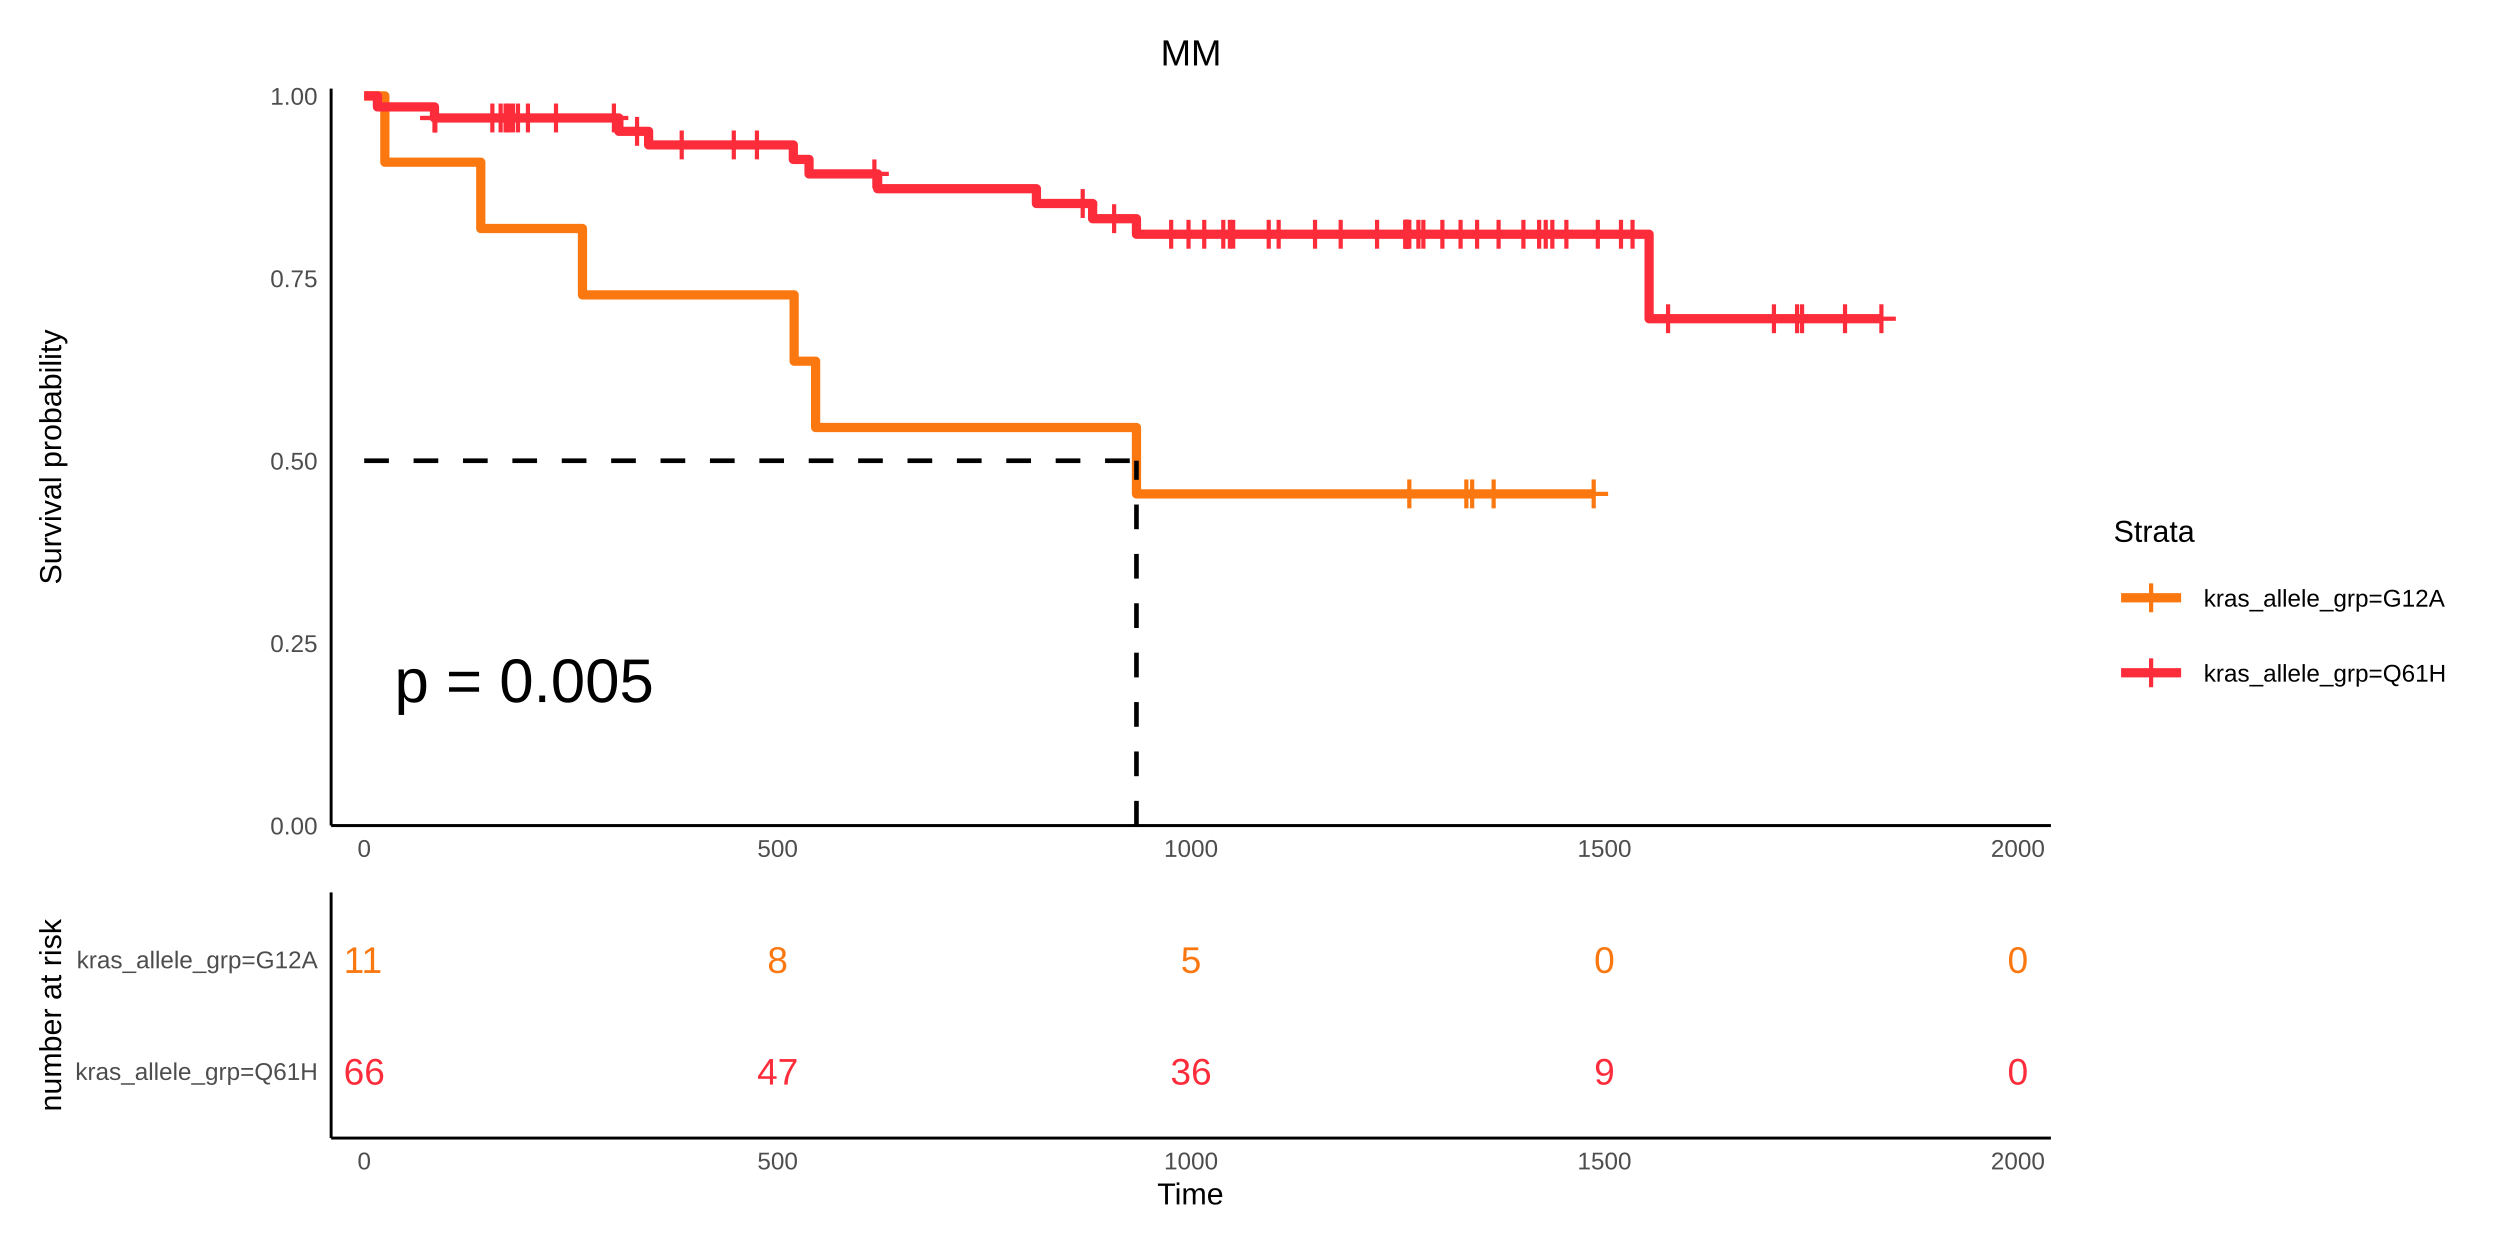
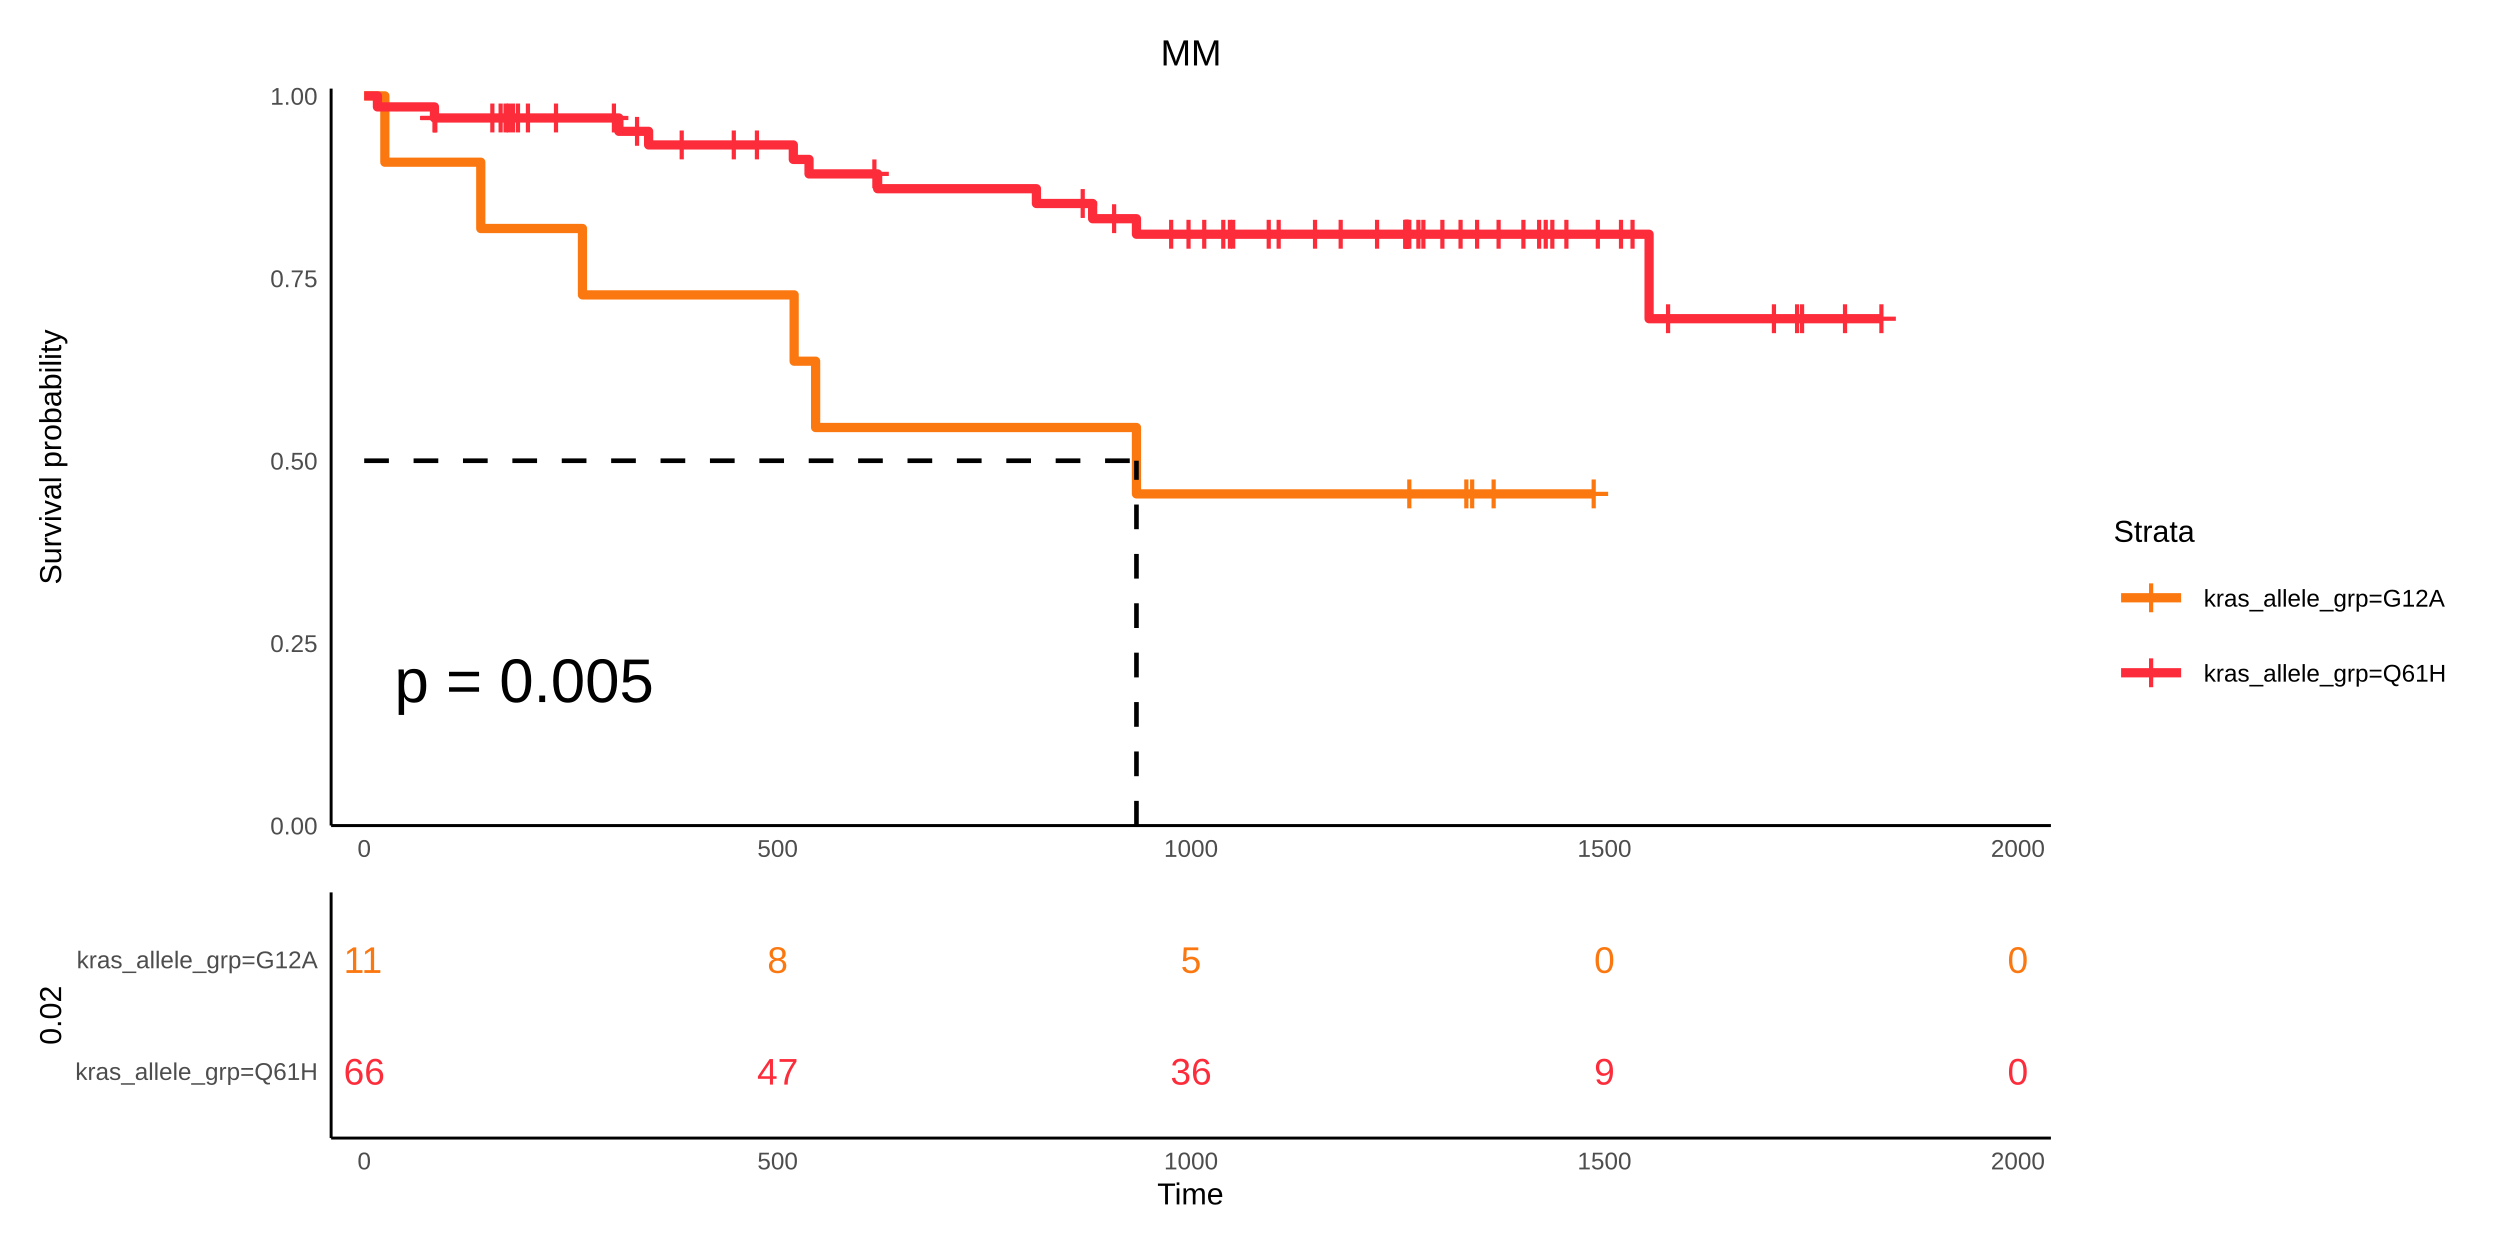
<svg xmlns="http://www.w3.org/2000/svg" viewBox="0 0 576.00 288.00">
  <defs>
    <style type="text/css">
    line, polyline, polygon, path, rect, circle {
      fill: none;
      stroke: #000000;
      stroke-linecap: round;
      stroke-linejoin: round;
      stroke-miterlimit: 10.00;
    }
  </style>
  </defs>
  <rect width="100%" height="100%" style="stroke: none; fill: #FFFFFF;" />
  <rect x="0.00" y="0.00" width="576.00" height="288.00" style="stroke-width: 1.07; stroke: #FFFFFF; fill: #FFFFFF;" />
  <defs>
    <clipPath id="cpNS40OHw1NzAuNTJ8MjAyLjEzfDUuNDg=">
      <rect x="5.48" y="5.48" width="565.04" height="196.65" />
    </clipPath>
  </defs>
  <rect x="5.48" y="5.48" width="565.04" height="196.65" style="stroke-width: 0.68; stroke: #FFFFFF; fill: #FFFFFF;" clip-path="url(#cpNS40OHw1NzAuNTJ8MjAyLjEzfDUuNDg=)" />
  <defs>
    <clipPath id="cpMC4wMHw1NzYuMDB8Mjg4LjAwfDAuMDA=">
      <rect x="0.00" y="0.00" width="576.00" height="288.00" />
    </clipPath>
  </defs>
  <defs>
    <clipPath id="cpNzYuMjl8NDcyLjUzfDE5MC4yMXwyMC40MQ==">
      <rect x="76.29" y="20.41" width="396.24" height="169.80" />
    </clipPath>
  </defs>
  <rect x="76.29" y="20.41" width="396.24" height="169.80" style="stroke-width: 0.68; stroke: none; fill: #FFFFFF;" clip-path="url(#cpNzYuMjl8NDcyLjUzfDE5MC4yMXwyMC40MQ==)" />
  <polyline points="83.91,22.09 88.67,22.09 88.67,37.37 110.77,37.37 110.77,52.65 134.20,52.65 134.20,67.94 182.97,67.94 182.97,83.22 187.92,83.22 187.92,98.50 261.84,98.50 261.84,113.79 324.70,113.79 324.70,113.79 337.85,113.79 337.85,113.79 339.18,113.79 339.18,113.79 344.13,113.79 344.13,113.79 367.18,113.79 367.18,113.79 " style="stroke-width: 2.13; stroke: #FB7810; stroke-linecap: butt;" clip-path="url(#cpNzYuMjl8NDcyLjUzfDE5MC4yMXwyMC40MQ==)" />
  <polyline points="83.91,22.09 86.96,22.09 86.96,24.63 100.10,24.63 100.10,27.18 100.30,27.18 100.30,27.18 113.44,27.18 113.44,27.18 115.34,27.18 115.34,27.18 116.49,27.18 116.49,27.18 117.25,27.18 117.25,27.18 118.20,27.18 118.20,27.18 119.35,27.18 119.35,27.18 121.63,27.18 121.63,27.18 128.11,27.18 128.11,27.18 141.44,27.18 141.44,27.18 142.59,27.18 142.59,30.26 146.78,30.26 146.78,30.26 149.44,30.26 149.44,33.39 157.06,33.39 157.06,33.39 169.07,33.39 169.07,33.39 174.40,33.39 174.40,33.39 182.78,33.39 182.78,36.73 186.40,36.73 186.40,40.07 201.45,40.07 201.45,40.07 202.21,40.07 202.21,43.48 238.79,43.48 238.79,46.89 249.46,46.89 249.46,46.89 251.74,46.89 251.74,50.39 256.69,50.39 256.69,50.39 261.84,50.39 261.84,53.97 269.84,53.97 269.84,53.97 273.84,53.97 273.84,53.97 277.46,53.97 277.46,53.97 281.84,53.97 281.84,53.97 283.36,53.97 283.36,53.97 284.13,53.97 284.13,53.97 292.32,53.97 292.32,53.97 294.60,53.97 294.60,53.97 302.99,53.97 302.99,53.97 308.89,53.97 308.89,53.97 317.27,53.97 317.27,53.97 323.75,53.97 323.75,53.97 323.94,53.97 323.94,53.97 324.13,53.97 324.13,53.97 324.32,53.97 324.32,53.97 324.70,53.97 324.70,53.97 326.80,53.97 326.80,53.97 327.94,53.97 327.94,53.97 332.32,53.97 332.32,53.97 336.51,53.97 336.51,53.97 340.32,53.97 340.32,53.97 345.28,53.97 345.28,53.97 350.99,53.97 350.99,53.97 354.61,53.97 354.61,53.97 356.14,53.97 356.14,53.97 357.66,53.97 357.66,53.97 360.90,53.97 360.90,53.97 368.14,53.97 368.14,53.97 373.47,53.97 373.47,53.97 376.14,53.97 376.14,53.97 379.95,53.97 379.95,73.43 384.33,73.43 384.33,73.43 408.71,73.43 408.71,73.43 414.05,73.43 414.05,73.43 415.19,73.43 415.19,73.43 425.10,73.43 425.10,73.43 433.48,73.43 433.48,73.43 " style="stroke-width: 2.13; stroke: #FD2C3B; stroke-linecap: butt;" clip-path="url(#cpNzYuMjl8NDcyLjUzfDE5MC4yMXwyMC40MQ==)" />
  <g clip-path="url(#cpNzYuMjl8NDcyLjUzfDE5MC4yMXwyMC40MQ==)">
    <text x="320.69" y="116.98" style="font-size: 13.75px; fill: #FB7810; font-family: Nimbus Sans L;" textLength="8.03px" lengthAdjust="spacingAndGlyphs">+</text>
  </g>
  <g clip-path="url(#cpNzYuMjl8NDcyLjUzfDE5MC4yMXwyMC40MQ==)">
    <text x="333.83" y="116.98" style="font-size: 13.75px; fill: #FB7810; font-family: Nimbus Sans L;" textLength="8.03px" lengthAdjust="spacingAndGlyphs">+</text>
  </g>
  <g clip-path="url(#cpNzYuMjl8NDcyLjUzfDE5MC4yMXwyMC40MQ==)">
    <text x="335.17" y="116.98" style="font-size: 13.75px; fill: #FB7810; font-family: Nimbus Sans L;" textLength="8.03px" lengthAdjust="spacingAndGlyphs">+</text>
  </g>
  <g clip-path="url(#cpNzYuMjl8NDcyLjUzfDE5MC4yMXwyMC40MQ==)">
    <text x="340.12" y="116.98" style="font-size: 13.75px; fill: #FB7810; font-family: Nimbus Sans L;" textLength="8.03px" lengthAdjust="spacingAndGlyphs">+</text>
  </g>
  <g clip-path="url(#cpNzYuMjl8NDcyLjUzfDE5MC4yMXwyMC40MQ==)">
    <text x="363.17" y="116.98" style="font-size: 13.75px; fill: #FB7810; font-family: Nimbus Sans L;" textLength="8.03px" lengthAdjust="spacingAndGlyphs">+</text>
  </g>
  <g clip-path="url(#cpNzYuMjl8NDcyLjUzfDE5MC4yMXwyMC40MQ==)">
    <text x="96.09" y="30.37" style="font-size: 13.75px; fill: #FD2C3B; font-family: Nimbus Sans L;" textLength="8.03px" lengthAdjust="spacingAndGlyphs">+</text>
  </g>
  <g clip-path="url(#cpNzYuMjl8NDcyLjUzfDE5MC4yMXwyMC40MQ==)">
    <text x="96.28" y="30.37" style="font-size: 13.75px; fill: #FD2C3B; font-family: Nimbus Sans L;" textLength="8.03px" lengthAdjust="spacingAndGlyphs">+</text>
  </g>
  <g clip-path="url(#cpNzYuMjl8NDcyLjUzfDE5MC4yMXwyMC40MQ==)">
    <text x="109.42" y="30.37" style="font-size: 13.75px; fill: #FD2C3B; font-family: Nimbus Sans L;" textLength="8.03px" lengthAdjust="spacingAndGlyphs">+</text>
  </g>
  <g clip-path="url(#cpNzYuMjl8NDcyLjUzfDE5MC4yMXwyMC40MQ==)">
    <text x="111.33" y="30.37" style="font-size: 13.75px; fill: #FD2C3B; font-family: Nimbus Sans L;" textLength="8.03px" lengthAdjust="spacingAndGlyphs">+</text>
  </g>
  <g clip-path="url(#cpNzYuMjl8NDcyLjUzfDE5MC4yMXwyMC40MQ==)">
    <text x="112.47" y="30.37" style="font-size: 13.75px; fill: #FD2C3B; font-family: Nimbus Sans L;" textLength="8.03px" lengthAdjust="spacingAndGlyphs">+</text>
  </g>
  <g clip-path="url(#cpNzYuMjl8NDcyLjUzfDE5MC4yMXwyMC40MQ==)">
    <text x="113.23" y="30.37" style="font-size: 13.75px; fill: #FD2C3B; font-family: Nimbus Sans L;" textLength="8.03px" lengthAdjust="spacingAndGlyphs">+</text>
  </g>
  <g clip-path="url(#cpNzYuMjl8NDcyLjUzfDE5MC4yMXwyMC40MQ==)">
    <text x="114.19" y="30.37" style="font-size: 13.75px; fill: #FD2C3B; font-family: Nimbus Sans L;" textLength="8.03px" lengthAdjust="spacingAndGlyphs">+</text>
  </g>
  <g clip-path="url(#cpNzYuMjl8NDcyLjUzfDE5MC4yMXwyMC40MQ==)">
    <text x="115.33" y="30.37" style="font-size: 13.75px; fill: #FD2C3B; font-family: Nimbus Sans L;" textLength="8.03px" lengthAdjust="spacingAndGlyphs">+</text>
  </g>
  <g clip-path="url(#cpNzYuMjl8NDcyLjUzfDE5MC4yMXwyMC40MQ==)">
    <text x="117.62" y="30.37" style="font-size: 13.75px; fill: #FD2C3B; font-family: Nimbus Sans L;" textLength="8.03px" lengthAdjust="spacingAndGlyphs">+</text>
  </g>
  <g clip-path="url(#cpNzYuMjl8NDcyLjUzfDE5MC4yMXwyMC40MQ==)">
    <text x="124.09" y="30.37" style="font-size: 13.75px; fill: #FD2C3B; font-family: Nimbus Sans L;" textLength="8.03px" lengthAdjust="spacingAndGlyphs">+</text>
  </g>
  <g clip-path="url(#cpNzYuMjl8NDcyLjUzfDE5MC4yMXwyMC40MQ==)">
    <text x="137.43" y="30.37" style="font-size: 13.75px; fill: #FD2C3B; font-family: Nimbus Sans L;" textLength="8.03px" lengthAdjust="spacingAndGlyphs">+</text>
  </g>
  <g clip-path="url(#cpNzYuMjl8NDcyLjUzfDE5MC4yMXwyMC40MQ==)">
    <text x="142.76" y="33.45" style="font-size: 13.75px; fill: #FD2C3B; font-family: Nimbus Sans L;" textLength="8.03px" lengthAdjust="spacingAndGlyphs">+</text>
  </g>
  <g clip-path="url(#cpNzYuMjl8NDcyLjUzfDE5MC4yMXwyMC40MQ==)">
    <text x="153.05" y="36.58" style="font-size: 13.75px; fill: #FD2C3B; font-family: Nimbus Sans L;" textLength="8.03px" lengthAdjust="spacingAndGlyphs">+</text>
  </g>
  <g clip-path="url(#cpNzYuMjl8NDcyLjUzfDE5MC4yMXwyMC40MQ==)">
    <text x="165.05" y="36.58" style="font-size: 13.75px; fill: #FD2C3B; font-family: Nimbus Sans L;" textLength="8.03px" lengthAdjust="spacingAndGlyphs">+</text>
  </g>
  <g clip-path="url(#cpNzYuMjl8NDcyLjUzfDE5MC4yMXwyMC40MQ==)">
    <text x="170.38" y="36.58" style="font-size: 13.75px; fill: #FD2C3B; font-family: Nimbus Sans L;" textLength="8.03px" lengthAdjust="spacingAndGlyphs">+</text>
  </g>
  <g clip-path="url(#cpNzYuMjl8NDcyLjUzfDE5MC4yMXwyMC40MQ==)">
    <text x="197.44" y="43.25" style="font-size: 13.75px; fill: #FD2C3B; font-family: Nimbus Sans L;" textLength="8.03px" lengthAdjust="spacingAndGlyphs">+</text>
  </g>
  <g clip-path="url(#cpNzYuMjl8NDcyLjUzfDE5MC4yMXwyMC40MQ==)">
    <text x="245.44" y="50.08" style="font-size: 13.75px; fill: #FD2C3B; font-family: Nimbus Sans L;" textLength="8.03px" lengthAdjust="spacingAndGlyphs">+</text>
  </g>
  <g clip-path="url(#cpNzYuMjl8NDcyLjUzfDE5MC4yMXwyMC40MQ==)">
    <text x="252.68" y="53.57" style="font-size: 13.75px; fill: #FD2C3B; font-family: Nimbus Sans L;" textLength="8.03px" lengthAdjust="spacingAndGlyphs">+</text>
  </g>
  <g clip-path="url(#cpNzYuMjl8NDcyLjUzfDE5MC4yMXwyMC40MQ==)">
    <text x="265.82" y="57.16" style="font-size: 13.75px; fill: #FD2C3B; font-family: Nimbus Sans L;" textLength="8.03px" lengthAdjust="spacingAndGlyphs">+</text>
  </g>
  <g clip-path="url(#cpNzYuMjl8NDcyLjUzfDE5MC4yMXwyMC40MQ==)">
    <text x="269.82" y="57.16" style="font-size: 13.75px; fill: #FD2C3B; font-family: Nimbus Sans L;" textLength="8.03px" lengthAdjust="spacingAndGlyphs">+</text>
  </g>
  <g clip-path="url(#cpNzYuMjl8NDcyLjUzfDE5MC4yMXwyMC40MQ==)">
    <text x="273.44" y="57.16" style="font-size: 13.75px; fill: #FD2C3B; font-family: Nimbus Sans L;" textLength="8.03px" lengthAdjust="spacingAndGlyphs">+</text>
  </g>
  <g clip-path="url(#cpNzYuMjl8NDcyLjUzfDE5MC4yMXwyMC40MQ==)">
    <text x="277.83" y="57.16" style="font-size: 13.75px; fill: #FD2C3B; font-family: Nimbus Sans L;" textLength="8.03px" lengthAdjust="spacingAndGlyphs">+</text>
  </g>
  <g clip-path="url(#cpNzYuMjl8NDcyLjUzfDE5MC4yMXwyMC40MQ==)">
    <text x="279.35" y="57.16" style="font-size: 13.75px; fill: #FD2C3B; font-family: Nimbus Sans L;" textLength="8.03px" lengthAdjust="spacingAndGlyphs">+</text>
  </g>
  <g clip-path="url(#cpNzYuMjl8NDcyLjUzfDE5MC4yMXwyMC40MQ==)">
    <text x="280.11" y="57.16" style="font-size: 13.75px; fill: #FD2C3B; font-family: Nimbus Sans L;" textLength="8.03px" lengthAdjust="spacingAndGlyphs">+</text>
  </g>
  <g clip-path="url(#cpNzYuMjl8NDcyLjUzfDE5MC4yMXwyMC40MQ==)">
    <text x="288.30" y="57.16" style="font-size: 13.75px; fill: #FD2C3B; font-family: Nimbus Sans L;" textLength="8.03px" lengthAdjust="spacingAndGlyphs">+</text>
  </g>
  <g clip-path="url(#cpNzYuMjl8NDcyLjUzfDE5MC4yMXwyMC40MQ==)">
    <text x="290.59" y="57.16" style="font-size: 13.75px; fill: #FD2C3B; font-family: Nimbus Sans L;" textLength="8.03px" lengthAdjust="spacingAndGlyphs">+</text>
  </g>
  <g clip-path="url(#cpNzYuMjl8NDcyLjUzfDE5MC4yMXwyMC40MQ==)">
    <text x="298.97" y="57.16" style="font-size: 13.75px; fill: #FD2C3B; font-family: Nimbus Sans L;" textLength="8.03px" lengthAdjust="spacingAndGlyphs">+</text>
  </g>
  <g clip-path="url(#cpNzYuMjl8NDcyLjUzfDE5MC4yMXwyMC40MQ==)">
    <text x="304.88" y="57.16" style="font-size: 13.75px; fill: #FD2C3B; font-family: Nimbus Sans L;" textLength="8.03px" lengthAdjust="spacingAndGlyphs">+</text>
  </g>
  <g clip-path="url(#cpNzYuMjl8NDcyLjUzfDE5MC4yMXwyMC40MQ==)">
    <text x="313.26" y="57.16" style="font-size: 13.75px; fill: #FD2C3B; font-family: Nimbus Sans L;" textLength="8.03px" lengthAdjust="spacingAndGlyphs">+</text>
  </g>
  <g clip-path="url(#cpNzYuMjl8NDcyLjUzfDE5MC4yMXwyMC40MQ==)">
    <text x="319.74" y="57.16" style="font-size: 13.75px; fill: #FD2C3B; font-family: Nimbus Sans L;" textLength="8.03px" lengthAdjust="spacingAndGlyphs">+</text>
  </g>
  <g clip-path="url(#cpNzYuMjl8NDcyLjUzfDE5MC4yMXwyMC40MQ==)">
    <text x="319.93" y="57.16" style="font-size: 13.75px; fill: #FD2C3B; font-family: Nimbus Sans L;" textLength="8.03px" lengthAdjust="spacingAndGlyphs">+</text>
  </g>
  <g clip-path="url(#cpNzYuMjl8NDcyLjUzfDE5MC4yMXwyMC40MQ==)">
    <text x="320.12" y="57.16" style="font-size: 13.75px; fill: #FD2C3B; font-family: Nimbus Sans L;" textLength="8.03px" lengthAdjust="spacingAndGlyphs">+</text>
  </g>
  <g clip-path="url(#cpNzYuMjl8NDcyLjUzfDE5MC4yMXwyMC40MQ==)">
    <text x="320.31" y="57.16" style="font-size: 13.75px; fill: #FD2C3B; font-family: Nimbus Sans L;" textLength="8.03px" lengthAdjust="spacingAndGlyphs">+</text>
  </g>
  <g clip-path="url(#cpNzYuMjl8NDcyLjUzfDE5MC4yMXwyMC40MQ==)">
    <text x="320.69" y="57.16" style="font-size: 13.75px; fill: #FD2C3B; font-family: Nimbus Sans L;" textLength="8.03px" lengthAdjust="spacingAndGlyphs">+</text>
  </g>
  <g clip-path="url(#cpNzYuMjl8NDcyLjUzfDE5MC4yMXwyMC40MQ==)">
    <text x="322.78" y="57.16" style="font-size: 13.75px; fill: #FD2C3B; font-family: Nimbus Sans L;" textLength="8.03px" lengthAdjust="spacingAndGlyphs">+</text>
  </g>
  <g clip-path="url(#cpNzYuMjl8NDcyLjUzfDE5MC4yMXwyMC40MQ==)">
    <text x="323.93" y="57.16" style="font-size: 13.75px; fill: #FD2C3B; font-family: Nimbus Sans L;" textLength="8.03px" lengthAdjust="spacingAndGlyphs">+</text>
  </g>
  <g clip-path="url(#cpNzYuMjl8NDcyLjUzfDE5MC4yMXwyMC40MQ==)">
    <text x="328.31" y="57.16" style="font-size: 13.75px; fill: #FD2C3B; font-family: Nimbus Sans L;" textLength="8.03px" lengthAdjust="spacingAndGlyphs">+</text>
  </g>
  <g clip-path="url(#cpNzYuMjl8NDcyLjUzfDE5MC4yMXwyMC40MQ==)">
    <text x="332.50" y="57.16" style="font-size: 13.75px; fill: #FD2C3B; font-family: Nimbus Sans L;" textLength="8.03px" lengthAdjust="spacingAndGlyphs">+</text>
  </g>
  <g clip-path="url(#cpNzYuMjl8NDcyLjUzfDE5MC4yMXwyMC40MQ==)">
    <text x="336.31" y="57.16" style="font-size: 13.75px; fill: #FD2C3B; font-family: Nimbus Sans L;" textLength="8.03px" lengthAdjust="spacingAndGlyphs">+</text>
  </g>
  <g clip-path="url(#cpNzYuMjl8NDcyLjUzfDE5MC4yMXwyMC40MQ==)">
    <text x="341.26" y="57.16" style="font-size: 13.75px; fill: #FD2C3B; font-family: Nimbus Sans L;" textLength="8.03px" lengthAdjust="spacingAndGlyphs">+</text>
  </g>
  <g clip-path="url(#cpNzYuMjl8NDcyLjUzfDE5MC4yMXwyMC40MQ==)">
    <text x="346.98" y="57.16" style="font-size: 13.75px; fill: #FD2C3B; font-family: Nimbus Sans L;" textLength="8.03px" lengthAdjust="spacingAndGlyphs">+</text>
  </g>
  <g clip-path="url(#cpNzYuMjl8NDcyLjUzfDE5MC4yMXwyMC40MQ==)">
    <text x="350.60" y="57.16" style="font-size: 13.75px; fill: #FD2C3B; font-family: Nimbus Sans L;" textLength="8.03px" lengthAdjust="spacingAndGlyphs">+</text>
  </g>
  <g clip-path="url(#cpNzYuMjl8NDcyLjUzfDE5MC4yMXwyMC40MQ==)">
    <text x="352.12" y="57.16" style="font-size: 13.75px; fill: #FD2C3B; font-family: Nimbus Sans L;" textLength="8.03px" lengthAdjust="spacingAndGlyphs">+</text>
  </g>
  <g clip-path="url(#cpNzYuMjl8NDcyLjUzfDE5MC4yMXwyMC40MQ==)">
    <text x="353.64" y="57.16" style="font-size: 13.75px; fill: #FD2C3B; font-family: Nimbus Sans L;" textLength="8.03px" lengthAdjust="spacingAndGlyphs">+</text>
  </g>
  <g clip-path="url(#cpNzYuMjl8NDcyLjUzfDE5MC4yMXwyMC40MQ==)">
    <text x="356.88" y="57.16" style="font-size: 13.75px; fill: #FD2C3B; font-family: Nimbus Sans L;" textLength="8.03px" lengthAdjust="spacingAndGlyphs">+</text>
  </g>
  <g clip-path="url(#cpNzYuMjl8NDcyLjUzfDE5MC4yMXwyMC40MQ==)">
    <text x="364.12" y="57.16" style="font-size: 13.75px; fill: #FD2C3B; font-family: Nimbus Sans L;" textLength="8.03px" lengthAdjust="spacingAndGlyphs">+</text>
  </g>
  <g clip-path="url(#cpNzYuMjl8NDcyLjUzfDE5MC4yMXwyMC40MQ==)">
    <text x="369.46" y="57.16" style="font-size: 13.75px; fill: #FD2C3B; font-family: Nimbus Sans L;" textLength="8.03px" lengthAdjust="spacingAndGlyphs">+</text>
  </g>
  <g clip-path="url(#cpNzYuMjl8NDcyLjUzfDE5MC4yMXwyMC40MQ==)">
    <text x="372.12" y="57.16" style="font-size: 13.75px; fill: #FD2C3B; font-family: Nimbus Sans L;" textLength="8.03px" lengthAdjust="spacingAndGlyphs">+</text>
  </g>
  <g clip-path="url(#cpNzYuMjl8NDcyLjUzfDE5MC4yMXwyMC40MQ==)">
    <text x="380.31" y="76.62" style="font-size: 13.75px; fill: #FD2C3B; font-family: Nimbus Sans L;" textLength="8.03px" lengthAdjust="spacingAndGlyphs">+</text>
  </g>
  <g clip-path="url(#cpNzYuMjl8NDcyLjUzfDE5MC4yMXwyMC40MQ==)">
    <text x="404.70" y="76.62" style="font-size: 13.75px; fill: #FD2C3B; font-family: Nimbus Sans L;" textLength="8.03px" lengthAdjust="spacingAndGlyphs">+</text>
  </g>
  <g clip-path="url(#cpNzYuMjl8NDcyLjUzfDE5MC4yMXwyMC40MQ==)">
    <text x="410.03" y="76.62" style="font-size: 13.75px; fill: #FD2C3B; font-family: Nimbus Sans L;" textLength="8.03px" lengthAdjust="spacingAndGlyphs">+</text>
  </g>
  <g clip-path="url(#cpNzYuMjl8NDcyLjUzfDE5MC4yMXwyMC40MQ==)">
    <text x="411.18" y="76.62" style="font-size: 13.75px; fill: #FD2C3B; font-family: Nimbus Sans L;" textLength="8.03px" lengthAdjust="spacingAndGlyphs">+</text>
  </g>
  <g clip-path="url(#cpNzYuMjl8NDcyLjUzfDE5MC4yMXwyMC40MQ==)">
    <text x="421.08" y="76.62" style="font-size: 13.75px; fill: #FD2C3B; font-family: Nimbus Sans L;" textLength="8.03px" lengthAdjust="spacingAndGlyphs">+</text>
  </g>
  <g clip-path="url(#cpNzYuMjl8NDcyLjUzfDE5MC4yMXwyMC40MQ==)">
    <text x="429.46" y="76.62" style="font-size: 13.75px; fill: #FD2C3B; font-family: Nimbus Sans L;" textLength="8.03px" lengthAdjust="spacingAndGlyphs">+</text>
  </g>
  <g clip-path="url(#cpNzYuMjl8NDcyLjUzfDE5MC4yMXwyMC40MQ==)">
    <text x="90.90" y="161.76" style="font-size: 14.23px; font-family: arial;" textLength="59.69px" lengthAdjust="spacingAndGlyphs">p = 0.005</text>
  </g>
  <line x1="83.91" y1="106.15" x2="261.84" y2="106.15" style="stroke-width: 1.07; stroke-dasharray: 5.69,5.69; stroke-linecap: butt;" clip-path="url(#cpNzYuMjl8NDcyLjUzfDE5MC4yMXwyMC40MQ==)" />
  <line x1="261.84" y1="190.21" x2="261.84" y2="106.15" style="stroke-width: 1.07; stroke-dasharray: 5.69,5.69; stroke-linecap: butt;" clip-path="url(#cpNzYuMjl8NDcyLjUzfDE5MC4yMXwyMC40MQ==)" />
  <defs>
    <clipPath id="cpMC4wMHw1NzYuMDB8Mjg4LjAwfDAuMDA=">
      <rect x="0.00" y="0.00" width="576.00" height="288.00" />
    </clipPath>
  </defs>
  <polyline points="76.29,190.21 76.29,20.41 " style="stroke-width: 0.68; stroke-linecap: butt;" clip-path="url(#cpMC4wMHw1NzYuMDB8Mjg4LjAwfDAuMDA=)" />
  <g clip-path="url(#cpMC4wMHw1NzYuMDB8Mjg4LjAwfDAuMDA=)">
    <text x="62.27" y="192.24" style="font-size: 5.60px; fill: #4D4D4D; font-family: arial;" textLength="10.89px" lengthAdjust="spacingAndGlyphs">0.00</text>
  </g>
  <g clip-path="url(#cpMC4wMHw1NzYuMDB8Mjg4LjAwfDAuMDA=)">
    <text x="62.27" y="150.22" style="font-size: 5.60px; fill: #4D4D4D; font-family: arial;" textLength="10.89px" lengthAdjust="spacingAndGlyphs">0.25</text>
  </g>
  <g clip-path="url(#cpMC4wMHw1NzYuMDB8Mjg4LjAwfDAuMDA=)">
    <text x="62.27" y="108.19" style="font-size: 5.60px; fill: #4D4D4D; font-family: arial;" textLength="10.89px" lengthAdjust="spacingAndGlyphs">0.50</text>
  </g>
  <g clip-path="url(#cpMC4wMHw1NzYuMDB8Mjg4LjAwfDAuMDA=)">
    <text x="62.27" y="66.16" style="font-size: 5.60px; fill: #4D4D4D; font-family: arial;" textLength="10.89px" lengthAdjust="spacingAndGlyphs">0.75</text>
  </g>
  <g clip-path="url(#cpMC4wMHw1NzYuMDB8Mjg4LjAwfDAuMDA=)">
    <text x="62.27" y="24.13" style="font-size: 5.60px; fill: #4D4D4D; font-family: arial;" textLength="10.89px" lengthAdjust="spacingAndGlyphs">1.00</text>
  </g>
  <polyline points="76.29,190.21 472.53,190.21 " style="stroke-width: 0.68; stroke-linecap: butt;" clip-path="url(#cpMC4wMHw1NzYuMDB8Mjg4LjAwfDAuMDA=)" />
  <g clip-path="url(#cpMC4wMHw1NzYuMDB8Mjg4LjAwfDAuMDA=)">
    <text x="82.36" y="197.42" style="font-size: 5.60px; fill: #4D4D4D; font-family: arial;" textLength="3.11px" lengthAdjust="spacingAndGlyphs">0</text>
  </g>
  <g clip-path="url(#cpMC4wMHw1NzYuMDB8Mjg4LjAwfDAuMDA=)">
    <text x="174.50" y="197.42" style="font-size: 5.60px; fill: #4D4D4D; font-family: arial;" textLength="9.33px" lengthAdjust="spacingAndGlyphs">500</text>
  </g>
  <g clip-path="url(#cpMC4wMHw1NzYuMDB8Mjg4LjAwfDAuMDA=)">
    <text x="268.19" y="197.42" style="font-size: 5.60px; fill: #4D4D4D; font-family: arial;" textLength="12.44px" lengthAdjust="spacingAndGlyphs">1000</text>
  </g>
  <g clip-path="url(#cpMC4wMHw1NzYuMDB8Mjg4LjAwfDAuMDA=)">
    <text x="363.44" y="197.42" style="font-size: 5.60px; fill: #4D4D4D; font-family: arial;" textLength="12.44px" lengthAdjust="spacingAndGlyphs">1500</text>
  </g>
  <g clip-path="url(#cpMC4wMHw1NzYuMDB8Mjg4LjAwfDAuMDA=)">
    <text x="458.69" y="197.42" style="font-size: 5.60px; fill: #4D4D4D; font-family: arial;" textLength="12.44px" lengthAdjust="spacingAndGlyphs">2000</text>
  </g>
  <g clip-path="url(#cpMC4wMHw1NzYuMDB8Mjg4LjAwfDAuMDA=)">
    <text transform="translate(14.08,134.67) rotate(-90)" style="font-size: 7.00px; font-family: arial;" textLength="58.74px" lengthAdjust="spacingAndGlyphs">Survival probability</text>
  </g>
  <g clip-path="url(#cpMC4wMHw1NzYuMDB8Mjg4LjAwfDAuMDA=)">
    <text x="267.41" y="15.09" style="font-size: 8.40px; font-family: arial;" textLength="14.00px" lengthAdjust="spacingAndGlyphs">MM</text>
  </g>
  <defs>
    <clipPath id="cpNS40OHw1NzAuNTJ8MjgyLjUyfDIwMi4xMw==">
      <rect x="5.48" y="202.13" width="565.04" height="80.39" />
    </clipPath>
  </defs>
  <rect x="5.48" y="202.13" width="565.04" height="80.39" style="stroke-width: 0.68; stroke: #FFFFFF; fill: #FFFFFF;" clip-path="url(#cpNS40OHw1NzAuNTJ8MjgyLjUyfDIwMi4xMw==)" />
  <defs>
    <clipPath id="cpMC4wMHw1NzYuMDB8Mjg4LjAwfDAuMDA=">
      <rect x="0.00" y="0.00" width="576.00" height="288.00" />
    </clipPath>
  </defs>
  <defs>
    <clipPath id="cpNzYuMjl8NDcyLjUzfDI2Mi4yMXwyMDUuNjE=">
      <rect x="76.29" y="205.61" width="396.24" height="56.60" />
    </clipPath>
  </defs>
  <rect x="76.29" y="205.61" width="396.24" height="56.60" style="stroke-width: 0.68; stroke: none; fill: #FFFFFF;" clip-path="url(#cpNzYuMjl8NDcyLjUzfDI2Mi4yMXwyMDUuNjE=)" />
  <g clip-path="url(#cpNzYuMjl8NDcyLjUzfDI2Mi4yMXwyMDUuNjE=)">
    <text x="79.17" y="224.16" style="font-size: 8.54px; fill: #FB7810; font-family: arial;" textLength="9.49px" lengthAdjust="spacingAndGlyphs">11</text>
  </g>
  <g clip-path="url(#cpNzYuMjl8NDcyLjUzfDI2Mi4yMXwyMDUuNjE=)">
    <text x="176.79" y="224.16" style="font-size: 8.54px; fill: #FB7810; font-family: arial;" textLength="4.74px" lengthAdjust="spacingAndGlyphs">8</text>
  </g>
  <g clip-path="url(#cpNzYuMjl8NDcyLjUzfDI2Mi4yMXwyMDUuNjE=)">
    <text x="272.04" y="224.16" style="font-size: 8.54px; fill: #FB7810; font-family: arial;" textLength="4.74px" lengthAdjust="spacingAndGlyphs">5</text>
  </g>
  <g clip-path="url(#cpNzYuMjl8NDcyLjUzfDI2Mi4yMXwyMDUuNjE=)">
    <text x="367.29" y="224.16" style="font-size: 8.54px; fill: #FB7810; font-family: arial;" textLength="4.74px" lengthAdjust="spacingAndGlyphs">0</text>
  </g>
  <g clip-path="url(#cpNzYuMjl8NDcyLjUzfDI2Mi4yMXwyMDUuNjE=)">
    <text x="462.54" y="224.16" style="font-size: 8.54px; fill: #FB7810; font-family: arial;" textLength="4.74px" lengthAdjust="spacingAndGlyphs">0</text>
  </g>
  <g clip-path="url(#cpNzYuMjl8NDcyLjUzfDI2Mi4yMXwyMDUuNjE=)">
    <text x="79.17" y="249.89" style="font-size: 8.54px; fill: #FD2C3B; font-family: arial;" textLength="9.49px" lengthAdjust="spacingAndGlyphs">66</text>
  </g>
  <g clip-path="url(#cpNzYuMjl8NDcyLjUzfDI2Mi4yMXwyMDUuNjE=)">
    <text x="174.42" y="249.89" style="font-size: 8.54px; fill: #FD2C3B; font-family: arial;" textLength="9.49px" lengthAdjust="spacingAndGlyphs">47</text>
  </g>
  <g clip-path="url(#cpNzYuMjl8NDcyLjUzfDI2Mi4yMXwyMDUuNjE=)">
    <text x="269.67" y="249.89" style="font-size: 8.54px; fill: #FD2C3B; font-family: arial;" textLength="9.49px" lengthAdjust="spacingAndGlyphs">36</text>
  </g>
  <g clip-path="url(#cpNzYuMjl8NDcyLjUzfDI2Mi4yMXwyMDUuNjE=)">
    <text x="367.29" y="249.89" style="font-size: 8.54px; fill: #FD2C3B; font-family: arial;" textLength="4.74px" lengthAdjust="spacingAndGlyphs">9</text>
  </g>
  <g clip-path="url(#cpNzYuMjl8NDcyLjUzfDI2Mi4yMXwyMDUuNjE=)">
    <text x="462.54" y="249.89" style="font-size: 8.54px; fill: #FD2C3B; font-family: arial;" textLength="4.74px" lengthAdjust="spacingAndGlyphs">0</text>
  </g>
  <defs>
    <clipPath id="cpMC4wMHw1NzYuMDB8Mjg4LjAwfDAuMDA=">
      <rect x="0.00" y="0.00" width="576.00" height="288.00" />
    </clipPath>
  </defs>
  <polyline points="76.29,262.21 76.29,205.61 " style="stroke-width: 0.68; stroke-linecap: butt;" clip-path="url(#cpMC4wMHw1NzYuMDB8Mjg4LjAwfDAuMDA=)" />
  <g clip-path="url(#cpMC4wMHw1NzYuMDB8Mjg4LjAwfDAuMDA=)">
    <text x="17.35" y="248.82" style="font-size: 5.60px; fill: #4D4D4D; font-family: arial;" textLength="55.80px" lengthAdjust="spacingAndGlyphs">kras_allele_grp=Q61H</text>
  </g>
  <g clip-path="url(#cpMC4wMHw1NzYuMDB8Mjg4LjAwfDAuMDA=)">
    <text x="17.66" y="223.09" style="font-size: 5.60px; fill: #4D4D4D; font-family: arial;" textLength="55.50px" lengthAdjust="spacingAndGlyphs">kras_allele_grp=G12A</text>
  </g>
  <polyline points="76.29,262.21 472.53,262.21 " style="stroke-width: 0.68; stroke-linecap: butt;" clip-path="url(#cpMC4wMHw1NzYuMDB8Mjg4LjAwfDAuMDA=)" />
  <g clip-path="url(#cpMC4wMHw1NzYuMDB8Mjg4LjAwfDAuMDA=)">
    <text x="82.36" y="269.43" style="font-size: 5.60px; fill: #4D4D4D; font-family: arial;" textLength="3.11px" lengthAdjust="spacingAndGlyphs">0</text>
  </g>
  <g clip-path="url(#cpMC4wMHw1NzYuMDB8Mjg4LjAwfDAuMDA=)">
    <text x="174.50" y="269.43" style="font-size: 5.60px; fill: #4D4D4D; font-family: arial;" textLength="9.33px" lengthAdjust="spacingAndGlyphs">500</text>
  </g>
  <g clip-path="url(#cpMC4wMHw1NzYuMDB8Mjg4LjAwfDAuMDA=)">
    <text x="268.19" y="269.43" style="font-size: 5.60px; fill: #4D4D4D; font-family: arial;" textLength="12.44px" lengthAdjust="spacingAndGlyphs">1000</text>
  </g>
  <g clip-path="url(#cpMC4wMHw1NzYuMDB8Mjg4LjAwfDAuMDA=)">
    <text x="363.44" y="269.43" style="font-size: 5.60px; fill: #4D4D4D; font-family: arial;" textLength="12.44px" lengthAdjust="spacingAndGlyphs">1500</text>
  </g>
  <g clip-path="url(#cpMC4wMHw1NzYuMDB8Mjg4LjAwfDAuMDA=)">
    <text x="458.69" y="269.43" style="font-size: 5.60px; fill: #4D4D4D; font-family: arial;" textLength="12.44px" lengthAdjust="spacingAndGlyphs">2000</text>
  </g>
  <g clip-path="url(#cpMC4wMHw1NzYuMDB8Mjg4LjAwfDAuMDA=)">
    <text x="266.63" y="277.50" style="font-size: 7.00px; font-family: arial;" textLength="15.55px" lengthAdjust="spacingAndGlyphs">Time</text>
  </g>
  <g clip-path="url(#cpMC4wMHw1NzYuMDB8Mjg4LjAwfDAuMDA=)">
-     <text transform="translate(14.08,256.09) rotate(-90)" style="font-size: 7.00px; font-family: arial;" textLength="44.34px" lengthAdjust="spacingAndGlyphs">number at risk</text>
+     <text transform="translate(14.08,240.73) rotate(-90)" style="font-size: 7.00px; font-family: arial;" textLength="13.62px" lengthAdjust="spacingAndGlyphs">0.02</text>
  </g>
  <defs>
    <clipPath id="cpNDgzLjQ5fDU2Ny4wM3wxNjcuMTR8MTE1LjQ4">
      <rect x="483.49" y="115.48" width="83.54" height="51.66" />
    </clipPath>
  </defs>
  <defs>
    <clipPath id="cpMC4wMHw1NzYuMDB8Mjg4LjAwfDAuMDA=">
      <rect x="0.00" y="0.00" width="576.00" height="288.00" />
    </clipPath>
  </defs>
  <rect x="483.49" y="115.48" width="83.54" height="51.66" style="stroke-width: 0.68; stroke: none; fill: #FFFFFF;" clip-path="url(#cpMC4wMHw1NzYuMDB8Mjg4LjAwfDAuMDA=)" />
  <defs>
    <clipPath id="cpNDgzLjQ5fDU2Ny4wM3wxNjcuMTR8MTE1LjQ4">
      <rect x="483.49" y="115.48" width="83.54" height="51.66" />
    </clipPath>
  </defs>
  <defs>
    <clipPath id="cpMC4wMHw1NzYuMDB8Mjg4LjAwfDAuMDA=">
      <rect x="0.00" y="0.00" width="576.00" height="288.00" />
    </clipPath>
  </defs>
  <g clip-path="url(#cpMC4wMHw1NzYuMDB8Mjg4LjAwfDAuMDA=)">
    <text x="486.98" y="124.84" style="font-size: 7.00px; font-family: arial;" textLength="18.68px" lengthAdjust="spacingAndGlyphs">Strata</text>
  </g>
  <defs>
    <clipPath id="cpNDgzLjQ5fDU2Ny4wM3wxNjcuMTR8MTE1LjQ4">
      <rect x="483.49" y="115.48" width="83.54" height="51.66" />
    </clipPath>
  </defs>
  <defs>
    <clipPath id="cpMC4wMHw1NzYuMDB8Mjg4LjAwfDAuMDA=">
      <rect x="0.00" y="0.00" width="576.00" height="288.00" />
    </clipPath>
  </defs>
  <defs>
    <clipPath id="cpNDgzLjQ5fDU2Ny4wM3wxNjcuMTR8MTE1LjQ4">
      <rect x="483.49" y="115.48" width="83.54" height="51.66" />
    </clipPath>
  </defs>
  <defs>
    <clipPath id="cpMC4wMHw1NzYuMDB8Mjg4LjAwfDAuMDA=">
      <rect x="0.00" y="0.00" width="576.00" height="288.00" />
    </clipPath>
  </defs>
  <line x1="488.70" y1="137.73" x2="502.53" y2="137.73" style="stroke-width: 2.13; stroke: #FB7810; stroke-linecap: butt;" clip-path="url(#cpMC4wMHw1NzYuMDB8Mjg4LjAwfDAuMDA=)" />
  <defs>
    <clipPath id="cpNDgzLjQ5fDU2Ny4wM3wxNjcuMTR8MTE1LjQ4">
      <rect x="483.49" y="115.48" width="83.54" height="51.66" />
    </clipPath>
  </defs>
  <defs>
    <clipPath id="cpMC4wMHw1NzYuMDB8Mjg4LjAwfDAuMDA=">
      <rect x="0.00" y="0.00" width="576.00" height="288.00" />
    </clipPath>
  </defs>
  <g clip-path="url(#cpMC4wMHw1NzYuMDB8Mjg4LjAwfDAuMDA=)">
    <text x="491.60" y="140.92" style="font-size: 13.75px; fill: #FB7810; font-family: Nimbus Sans L;" textLength="8.03px" lengthAdjust="spacingAndGlyphs">+</text>
  </g>
  <defs>
    <clipPath id="cpNDgzLjQ5fDU2Ny4wM3wxNjcuMTR8MTE1LjQ4">
      <rect x="483.49" y="115.48" width="83.54" height="51.66" />
    </clipPath>
  </defs>
  <defs>
    <clipPath id="cpMC4wMHw1NzYuMDB8Mjg4LjAwfDAuMDA=">
      <rect x="0.00" y="0.00" width="576.00" height="288.00" />
    </clipPath>
  </defs>
  <defs>
    <clipPath id="cpNDgzLjQ5fDU2Ny4wM3wxNjcuMTR8MTE1LjQ4">
      <rect x="483.49" y="115.48" width="83.54" height="51.66" />
    </clipPath>
  </defs>
  <defs>
    <clipPath id="cpMC4wMHw1NzYuMDB8Mjg4LjAwfDAuMDA=">
      <rect x="0.00" y="0.00" width="576.00" height="288.00" />
    </clipPath>
  </defs>
  <line x1="488.70" y1="155.01" x2="502.53" y2="155.01" style="stroke-width: 2.13; stroke: #FD2C3B; stroke-linecap: butt;" clip-path="url(#cpMC4wMHw1NzYuMDB8Mjg4LjAwfDAuMDA=)" />
  <defs>
    <clipPath id="cpNDgzLjQ5fDU2Ny4wM3wxNjcuMTR8MTE1LjQ4">
      <rect x="483.49" y="115.48" width="83.54" height="51.66" />
    </clipPath>
  </defs>
  <defs>
    <clipPath id="cpMC4wMHw1NzYuMDB8Mjg4LjAwfDAuMDA=">
      <rect x="0.00" y="0.00" width="576.00" height="288.00" />
    </clipPath>
  </defs>
  <g clip-path="url(#cpMC4wMHw1NzYuMDB8Mjg4LjAwfDAuMDA=)">
    <text x="491.60" y="158.20" style="font-size: 13.75px; fill: #FD2C3B; font-family: Nimbus Sans L;" textLength="8.03px" lengthAdjust="spacingAndGlyphs">+</text>
  </g>
  <defs>
    <clipPath id="cpNDgzLjQ5fDU2Ny4wM3wxNjcuMTR8MTE1LjQ4">
      <rect x="483.49" y="115.48" width="83.54" height="51.66" />
    </clipPath>
  </defs>
  <defs>
    <clipPath id="cpMC4wMHw1NzYuMDB8Mjg4LjAwfDAuMDA=">
      <rect x="0.00" y="0.00" width="576.00" height="288.00" />
    </clipPath>
  </defs>
  <g clip-path="url(#cpMC4wMHw1NzYuMDB8Mjg4LjAwfDAuMDA=)">
    <text x="507.74" y="139.77" style="font-size: 5.60px; font-family: arial;" textLength="55.50px" lengthAdjust="spacingAndGlyphs">kras_allele_grp=G12A</text>
  </g>
  <defs>
    <clipPath id="cpNDgzLjQ5fDU2Ny4wM3wxNjcuMTR8MTE1LjQ4">
      <rect x="483.49" y="115.48" width="83.54" height="51.66" />
    </clipPath>
  </defs>
  <defs>
    <clipPath id="cpMC4wMHw1NzYuMDB8Mjg4LjAwfDAuMDA=">
      <rect x="0.00" y="0.00" width="576.00" height="288.00" />
    </clipPath>
  </defs>
  <g clip-path="url(#cpMC4wMHw1NzYuMDB8Mjg4LjAwfDAuMDA=)">
    <text x="507.74" y="157.05" style="font-size: 5.60px; font-family: arial;" textLength="55.80px" lengthAdjust="spacingAndGlyphs">kras_allele_grp=Q61H</text>
  </g>
  <defs>
    <clipPath id="cpNDgzLjQ5fDU2Ny4wM3wxNjcuMTR8MTE1LjQ4">
      <rect x="483.49" y="115.48" width="83.54" height="51.66" />
    </clipPath>
  </defs>
  <defs>
    <clipPath id="cpMC4wMHw1NzYuMDB8Mjg4LjAwfDAuMDA=">
      <rect x="0.00" y="0.00" width="576.00" height="288.00" />
    </clipPath>
  </defs>
</svg>
